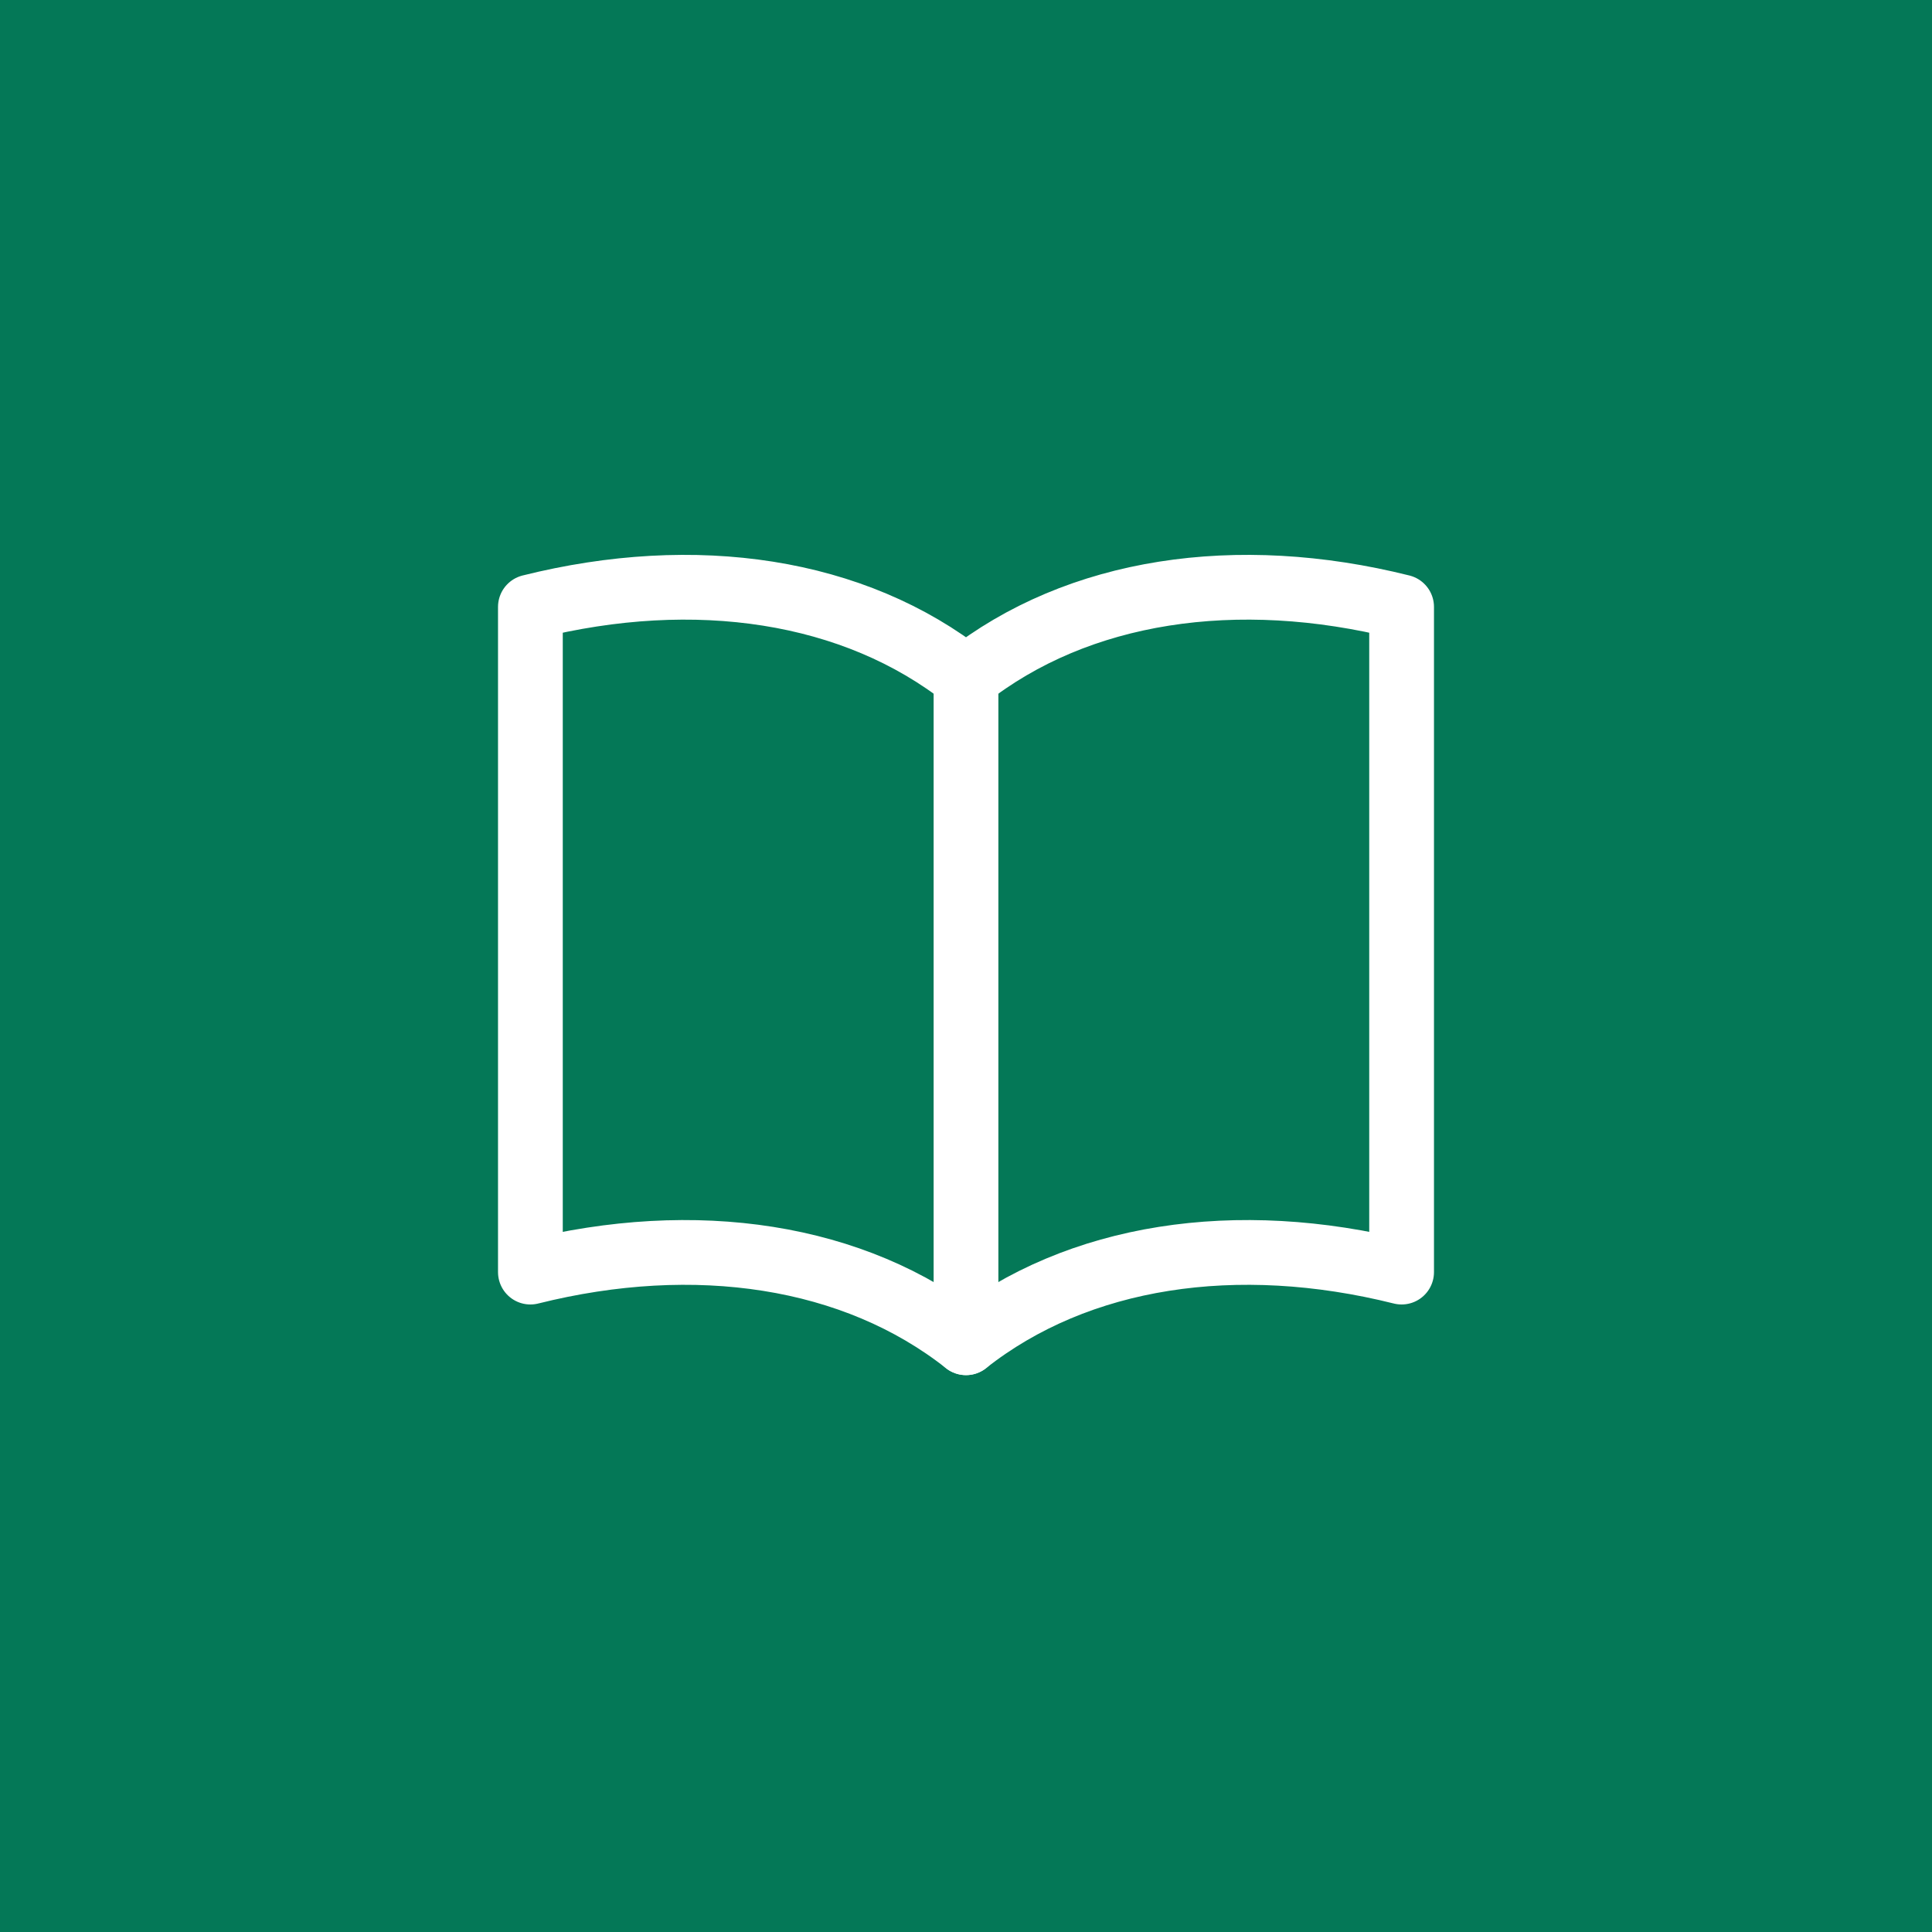
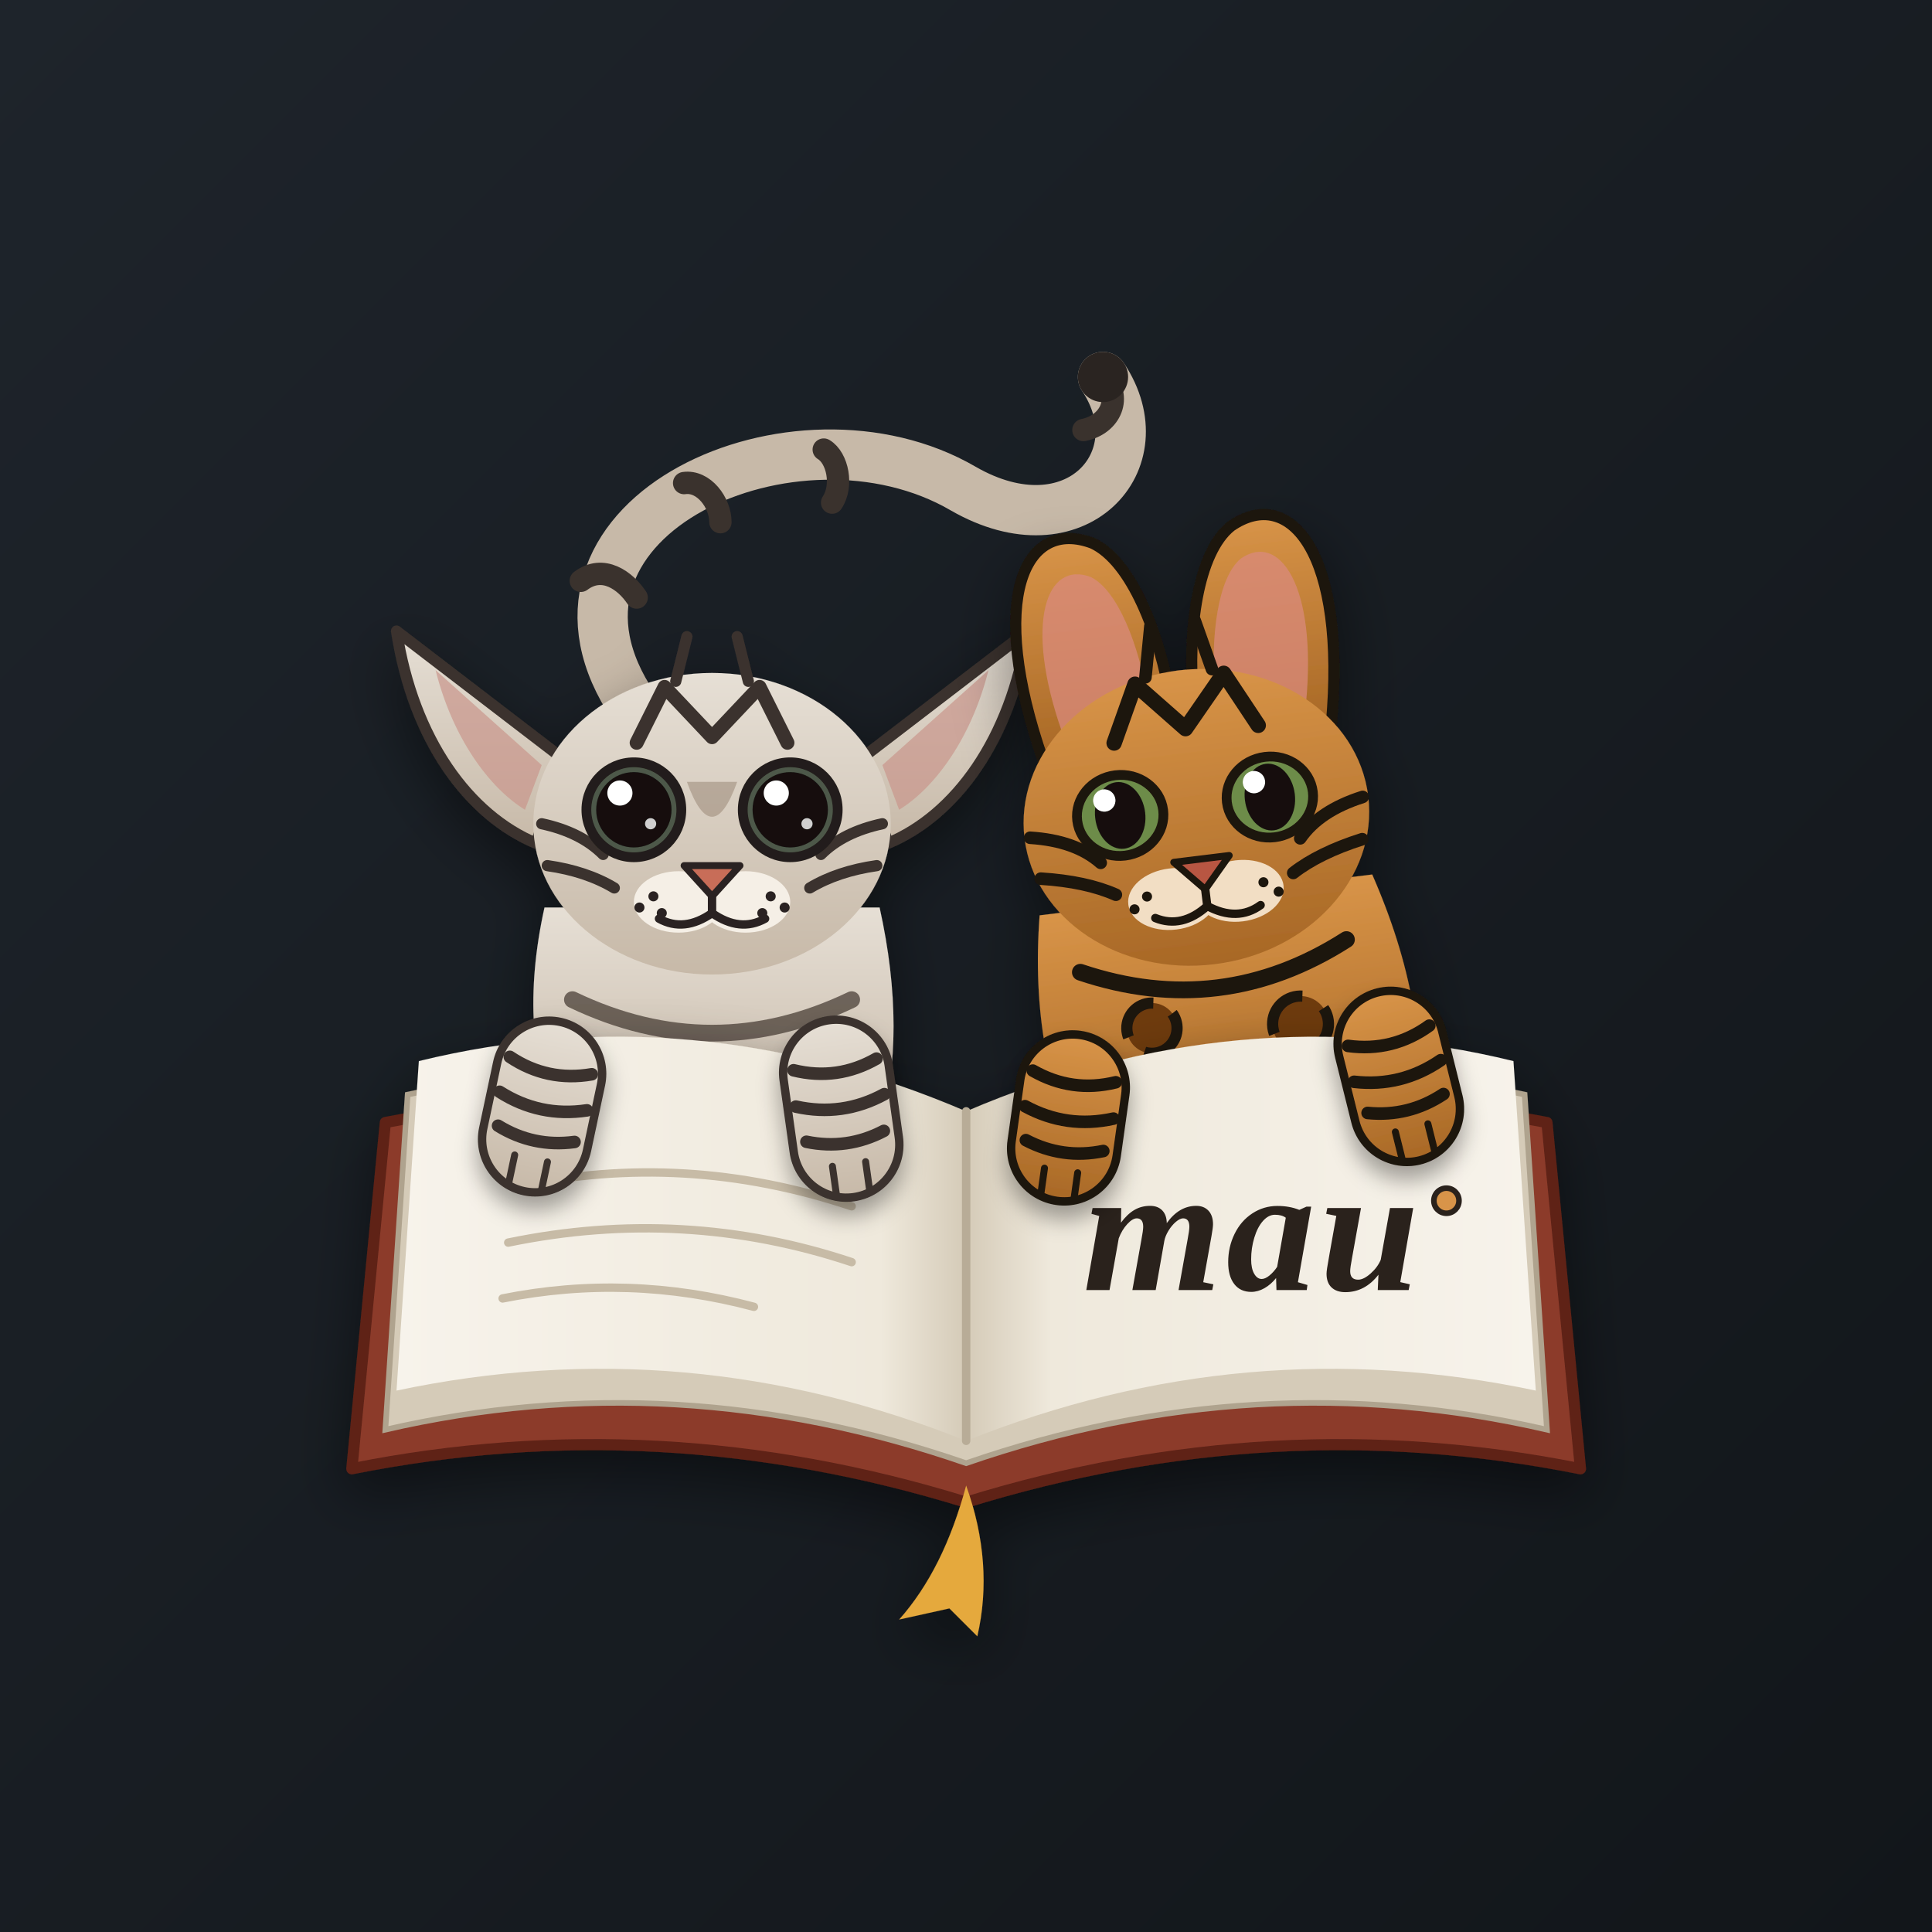
<svg xmlns="http://www.w3.org/2000/svg" viewBox="0 0 512 512">
-   <rect width="512" height="512" fill="#047857" />
-   <g fill="none" stroke="#ffffff" stroke-width="22" stroke-linejoin="round" stroke-linecap="round" transform="translate(256 256) scale(.78) translate(-256 -256)">
-     <path d="M256 158c-38-30-92-38-148-24v226c56-14 110-6 148 24 38-30 92-38 148-24V134c-56-14-110-6-148 24z" />
-     <path d="M256 158v226" />
+   <defs>
+     <linearGradient id="bgGrad" x1="0%" y1="0%" x2="100%" y2="100%">
+       <stop offset="0%" stop-color="#1E242B" />
+       <stop offset="100%" stop-color="#12161A" />
+     </linearGradient>
+     <linearGradient id="snowCoat" x1="0%" y1="0%" x2="0%" y2="100%">
+       <stop offset="0%" stop-color="#E6DFD5" />
+       <stop offset="100%" stop-color="#C7B9A8" />
+     </linearGradient>
+     <linearGradient id="brownCoat" x1="0%" y1="0%" x2="0%" y2="100%">
+       <stop offset="0%" stop-color="#D89448" />
+       <stop offset="100%" stop-color="#A86826" />
+     </linearGradient>
+     <linearGradient id="pageGradL" x1="0%" y1="0%" x2="100%" y2="0%">
+       <stop offset="0%" stop-color="#F7F3EB" />
+       <stop offset="85%" stop-color="#EFE9DC" />
+       <stop offset="100%" stop-color="#D5CBB8" />
+     </linearGradient>
+     <linearGradient id="pageGradR" x1="100%" y1="0%" x2="0%" y2="0%">
+       <stop offset="0%" stop-color="#F7F3EB" />
+       <stop offset="85%" stop-color="#EFE9DC" />
+       <stop offset="100%" stop-color="#D5CBB8" />
+     </linearGradient>
+     <filter id="shadow" x="-10%" y="-10%" width="120%" height="120%">
+       <feDropShadow dx="0" dy="8" stdDeviation="10" flood-color="#000000" flood-opacity="0.45" />
+     </filter>
+     <filter id="pawShadow" x="-20%" y="-20%" width="140%" height="140%">
+       <feDropShadow dx="0" dy="5" stdDeviation="4" flood-color="#000000" flood-opacity="0.35" />
+     </filter>
+   </defs>
+   <rect width="512" height="512" fill="url(#bgGrad)" />
+   <g transform="translate(66.6 66.6) scale(0.74)">
+     <g fill="none" stroke-linecap="round">
+       <path d="M 135 160 C 95 95, 195 50, 255 85 C 295 108, 325 75, 305 45" stroke="#C7B9A8" stroke-width="18" />
+       <path d="M 118 118 C 126 112, 134 118, 138 124 M 155 83 C 162 82, 168 90, 168 97 M 205 71 C 210 74, 212 84, 208 90 M 305 45 C 312 52, 308 62, 298 64" stroke="#3A322D" stroke-width="8" />
+       <circle cx="305" cy="45" r="9" fill="#2A2421" />
+     </g>
+     <g id="snow-bengal" filter="url(#shadow)">
+       <path d="M 105 235 Q 95 280 110 315 L 225 315 Q 235 280 225 235 Z" fill="url(#snowCoat)" />
+       <path d="M 115 268 Q 165 292 215 268" fill="none" stroke="#4A3F37" stroke-width="6" stroke-linecap="round" opacity="0.75" />
+       <path d="M 122 288 Q 165 308 208 288" fill="none" stroke="#4A3F37" stroke-width="5" stroke-linecap="round" opacity="0.65" />
+       <path d="M 112 182 L 52 136 C 58 175, 78 202, 102 212 Z" fill="url(#snowCoat)" stroke="#3A322D" stroke-width="4" stroke-linejoin="round" />
+       <path d="M 104 184 L 66 150 C 72 174, 85 192, 98 200 Z" fill="#C9968B" opacity="0.7" />
+       <path d="M 218 182 L 278 136 C 272 175, 252 202, 228 212 Z" fill="url(#snowCoat)" stroke="#3A322D" stroke-width="4" stroke-linejoin="round" />
+       <path d="M 226 184 L 264 150 C 258 174, 245 192, 232 200 Z" fill="#C9968B" opacity="0.7" />
+       <ellipse cx="165" cy="205" rx="64" ry="54" fill="url(#snowCoat)" />
+       <path d="M 138 176 L 148 156 L 165 174 L 182 156 L 192 176" fill="none" stroke="#3A322D" stroke-width="5" stroke-linecap="round" stroke-linejoin="round" />
+       <path d="M 152 154 L 156 138 M 178 154 L 174 138" fill="none" stroke="#3A322D" stroke-width="4" stroke-linecap="round" />
+       <path d="M 104 205 Q 118 208 126 216 M 106 220 Q 120 222 130 228" fill="none" stroke="#3A322D" stroke-width="4" stroke-linecap="round" />
+       <path d="M 226 205 Q 212 208 204 216 M 224 220 Q 210 222 200 228" fill="none" stroke="#3A322D" stroke-width="4" stroke-linecap="round" />
+       <circle cx="137" cy="200" r="17" fill="#4E594A" stroke="#221D1A" stroke-width="3.5" />
+       <circle cx="137" cy="200" r="13.5" fill="#14110F" />
+       <circle cx="132" cy="194" r="4.5" fill="#FFFFFF" />
+       <circle cx="143" cy="205" r="2" fill="#FFFFFF" opacity="0.8" />
+       <circle cx="193" cy="200" r="17" fill="#4E594A" stroke="#221D1A" stroke-width="3.5" />
+       <circle cx="193" cy="200" r="13.5" fill="#14110F" />
+       <circle cx="188" cy="194" r="4.5" fill="#FFFFFF" />
+       <circle cx="199" cy="205" r="2" fill="#FFFFFF" opacity="0.8" />
+       <path d="M 156 190 Q 165 215 174 190" fill="#8C7765" opacity="0.45" />
+       <ellipse cx="153" cy="233" rx="16" ry="11" fill="#F5EFE6" />
+       <ellipse cx="177" cy="233" rx="16" ry="11" fill="#F5EFE6" />
+       <circle cx="144" cy="231" r="1.8" fill="#2A2421" />
+       <circle cx="139" cy="235" r="1.8" fill="#2A2421" />
+       <circle cx="147" cy="237" r="1.8" fill="#2A2421" />
+       <circle cx="186" cy="231" r="1.8" fill="#2A2421" />
+       <circle cx="191" cy="235" r="1.8" fill="#2A2421" />
+       <circle cx="183" cy="237" r="1.8" fill="#2A2421" />
+       <polygon points="155,220 175,220 165,231" fill="#C86D58" stroke="#2A2421" stroke-width="2.5" stroke-linejoin="round" />
+       <path d="M 165 231 L 165 237 M 165 237 Q 155 244 146 239 M 165 237 Q 175 244 184 239" fill="none" stroke="#2A2421" stroke-width="3" stroke-linecap="round" />
+     </g>
+     <g id="brown-bengal" filter="url(#shadow)" transform="rotate(-7, 345, 215)">
+       <path d="M 280 230 Q 270 280 285 320 L 405 320 Q 415 280 400 230 Z" fill="url(#brownCoat)" />
+       <circle cx="315" cy="275" r="9" fill="#6E3B10" stroke="#1E140C" stroke-width="4" stroke-dasharray="18 8" />
+       <circle cx="368" cy="280" r="10" fill="#6E3B10" stroke="#1E140C" stroke-width="4" stroke-dasharray="20 9" />
+       <circle cx="342" cy="298" r="8" fill="#6E3B10" stroke="#1E140C" stroke-width="3.5" stroke-dasharray="16 7" />
+       <path d="M 292 252 Q 340 275 388 252" fill="none" stroke="#1E140C" stroke-width="6" stroke-linecap="round" />
+       <path d="M 288 175 C 275 115, 292 88, 315 100 C 328 108, 335 135, 336 160 Z" fill="url(#brownCoat)" stroke="#1E140C" stroke-width="4" stroke-linejoin="round" />
+       <path d="M 296 166 C 287 125, 298 104, 313 112 C 322 118, 327 138, 328 158 Z" fill="#D98A7C" opacity="0.75" />
+       <path d="M 392 175 C 405 115, 388 88, 365 100 C 352 108, 345 135, 344 160 Z" fill="url(#brownCoat)" stroke="#1E140C" stroke-width="4" stroke-linejoin="round" />
+       <path d="M 384 166 C 393 125, 382 104, 367 112 C 358 118, 353 138, 352 158 Z" fill="#D98A7C" opacity="0.75" />
+       <ellipse cx="340" cy="202" rx="62" ry="53" fill="url(#brownCoat)" />
+       <path d="M 314 172 L 324 152 L 340 170 L 356 152 L 366 172" fill="none" stroke="#1E140C" stroke-width="5.5" stroke-linecap="round" stroke-linejoin="round" />
+       <path d="M 328 150 L 332 132 M 352 150 L 348 132" fill="none" stroke="#1E140C" stroke-width="4.5" stroke-linecap="round" />
+       <path d="M 280 202 Q 296 205 304 214 M 282 217 Q 298 220 308 226" fill="none" stroke="#1E140C" stroke-width="4.5" stroke-linecap="round" />
+       <path d="M 400 202 Q 384 205 376 214 M 398 217 Q 382 220 372 226" fill="none" stroke="#1E140C" stroke-width="4.5" stroke-linecap="round" />
+       <ellipse cx="313" cy="198" rx="15.5" ry="14.5" fill="#6D8C49" stroke="#1E140C" stroke-width="3.5" />
+       <ellipse cx="313" cy="198" rx="9" ry="12" fill="#14110F" />
+       <circle cx="308" cy="192" r="4" fill="#FFFFFF" />
+       <ellipse cx="367" cy="198" rx="15.5" ry="14.5" fill="#6D8C49" stroke="#1E140C" stroke-width="3.5" />
+       <ellipse cx="367" cy="198" rx="9" ry="12" fill="#14110F" />
+       <circle cx="362" cy="192" r="4" fill="#FFFFFF" />
+       <ellipse cx="328" cy="230" rx="16" ry="11" fill="#F2DEC4" />
+       <ellipse cx="352" cy="230" rx="16" ry="11" fill="#F2DEC4" />
+       <circle cx="319" cy="228" r="1.8" fill="#1E140C" />
+       <circle cx="314" cy="232" r="1.8" fill="#1E140C" />
+       <circle cx="361" cy="228" r="1.8" fill="#1E140C" />
+       <circle cx="366" cy="232" r="1.8" fill="#1E140C" />
+       <polygon points="330,217 350,217 340,228" fill="#B85642" stroke="#1E140C" stroke-width="2.5" stroke-linejoin="round" />
+       <path d="M 340 228 L 340 234 M 340 234 Q 330 241 321 236 M 340 234 Q 350 241 359 236" fill="none" stroke="#1E140C" stroke-width="3" stroke-linecap="round" />
+     </g>
+     <g id="open-book" filter="url(#shadow)">
+       <path d="M 48 312 Q 152 292 256 326 Q 360 292 464 312 L 476 436 Q 366 414 256 448 Q 146 414 36 436 Z" fill="#8C3B2B" stroke="#5E2317" stroke-width="4" stroke-linejoin="round" />
+       <path d="M 256 442 Q 248 472 232 490 L 250 486 L 260 496 Q 266 470 256 442 Z" fill="#E5A93C" />
+       <path d="M 56 302 Q 156 280 256 318 Q 356 280 456 302 L 464 422 Q 360 398 256 434 Q 152 398 48 422 Z" fill="#D5CBB8" stroke="#AFA38E" stroke-width="2" />
+       <path d="M 60 290 Q 158 266 256 308 L 256 426 Q 156 386 52 408 Z" fill="url(#pageGradL)" />
+       <path d="M 452 290 Q 354 266 256 308 L 256 426 Q 356 386 460 408 Z" fill="url(#pageGradR)" />
+       <line x1="256" y1="308" x2="256" y2="426" stroke="#B8AC97" stroke-width="3" stroke-linecap="round" />
+       <path d="M 95 335 Q 155 322 215 342" fill="none" stroke="#C7BBA6" stroke-width="3" stroke-linecap="round" />
+       <path d="M 92 355 Q 155 342 215 362" fill="none" stroke="#C7BBA6" stroke-width="3" stroke-linecap="round" />
+       <path d="M 90 375 Q 135 366 180 378" fill="none" stroke="#C7BBA6" stroke-width="3" stroke-linecap="round" />
+       <text x="358" y="372" font-family="Georgia, 'Times New Roman', serif" font-size="64" font-weight="bold" font-style="italic" fill="#2A211B" text-anchor="middle" letter-spacing="1.5">mau</text>
+       <circle cx="428" cy="340" r="4.5" fill="#D89448" stroke="#2A211B" stroke-width="2" />
+     </g>
+     <g id="paws" filter="url(#pawShadow)">
+       <g transform="translate(92, 272) rotate(12)">
+         <rect x="0" y="0" width="38" height="62" rx="19" fill="url(#snowCoat)" stroke="#3A322D" stroke-width="3" />
+         <path d="M 4 16 Q 19 22 34 16 M 3 29 Q 19 35 35 29 M 5 41 Q 19 46 33 41" fill="none" stroke="#3A322D" stroke-width="4.5" stroke-linecap="round" />
+         <path d="M 13 50 L 13 60 M 25 50 L 25 60" stroke="#3A322D" stroke-width="2.5" stroke-linecap="round" />
+       </g>
+       <g transform="translate(188, 278) rotate(-8)">
+         <rect x="0" y="0" width="38" height="64" rx="19" fill="url(#snowCoat)" stroke="#3A322D" stroke-width="3" />
+         <path d="M 4 16 Q 19 22 34 16 M 3 29 Q 19 35 35 29 M 5 42 Q 19 47 33 42" fill="none" stroke="#3A322D" stroke-width="4.5" stroke-linecap="round" />
+         <path d="M 13 52 L 13 62 M 25 52 L 25 62" stroke="#3A322D" stroke-width="2.5" stroke-linecap="round" />
+       </g>
+       <g transform="translate(278, 278) rotate(8)">
+         <rect x="0" y="0" width="38" height="60" rx="19" fill="url(#brownCoat)" stroke="#1E140C" stroke-width="3" />
+         <path d="M 4 15 Q 19 21 34 15 M 3 28 Q 19 34 35 28 M 5 40 Q 19 45 33 40" fill="none" stroke="#1E140C" stroke-width="4.5" stroke-linecap="round" />
+         <path d="M 13 49 L 13 58 M 25 49 L 25 58" stroke="#1E140C" stroke-width="2.5" stroke-linecap="round" />
+       </g>
+       <g transform="translate(385, 270) rotate(-14)">
+         <rect x="0" y="0" width="38" height="62" rx="19" fill="url(#brownCoat)" stroke="#1E140C" stroke-width="3" />
+         <path d="M 4 16 Q 19 22 34 16 M 3 29 Q 19 35 35 29 M 5 41 Q 19 46 33 41" fill="none" stroke="#1E140C" stroke-width="4.5" stroke-linecap="round" />
+         <path d="M 13 50 L 13 60 M 25 50 L 25 60" stroke="#1E140C" stroke-width="2.5" stroke-linecap="round" />
+       </g>
+     </g>
  </g>
</svg>
